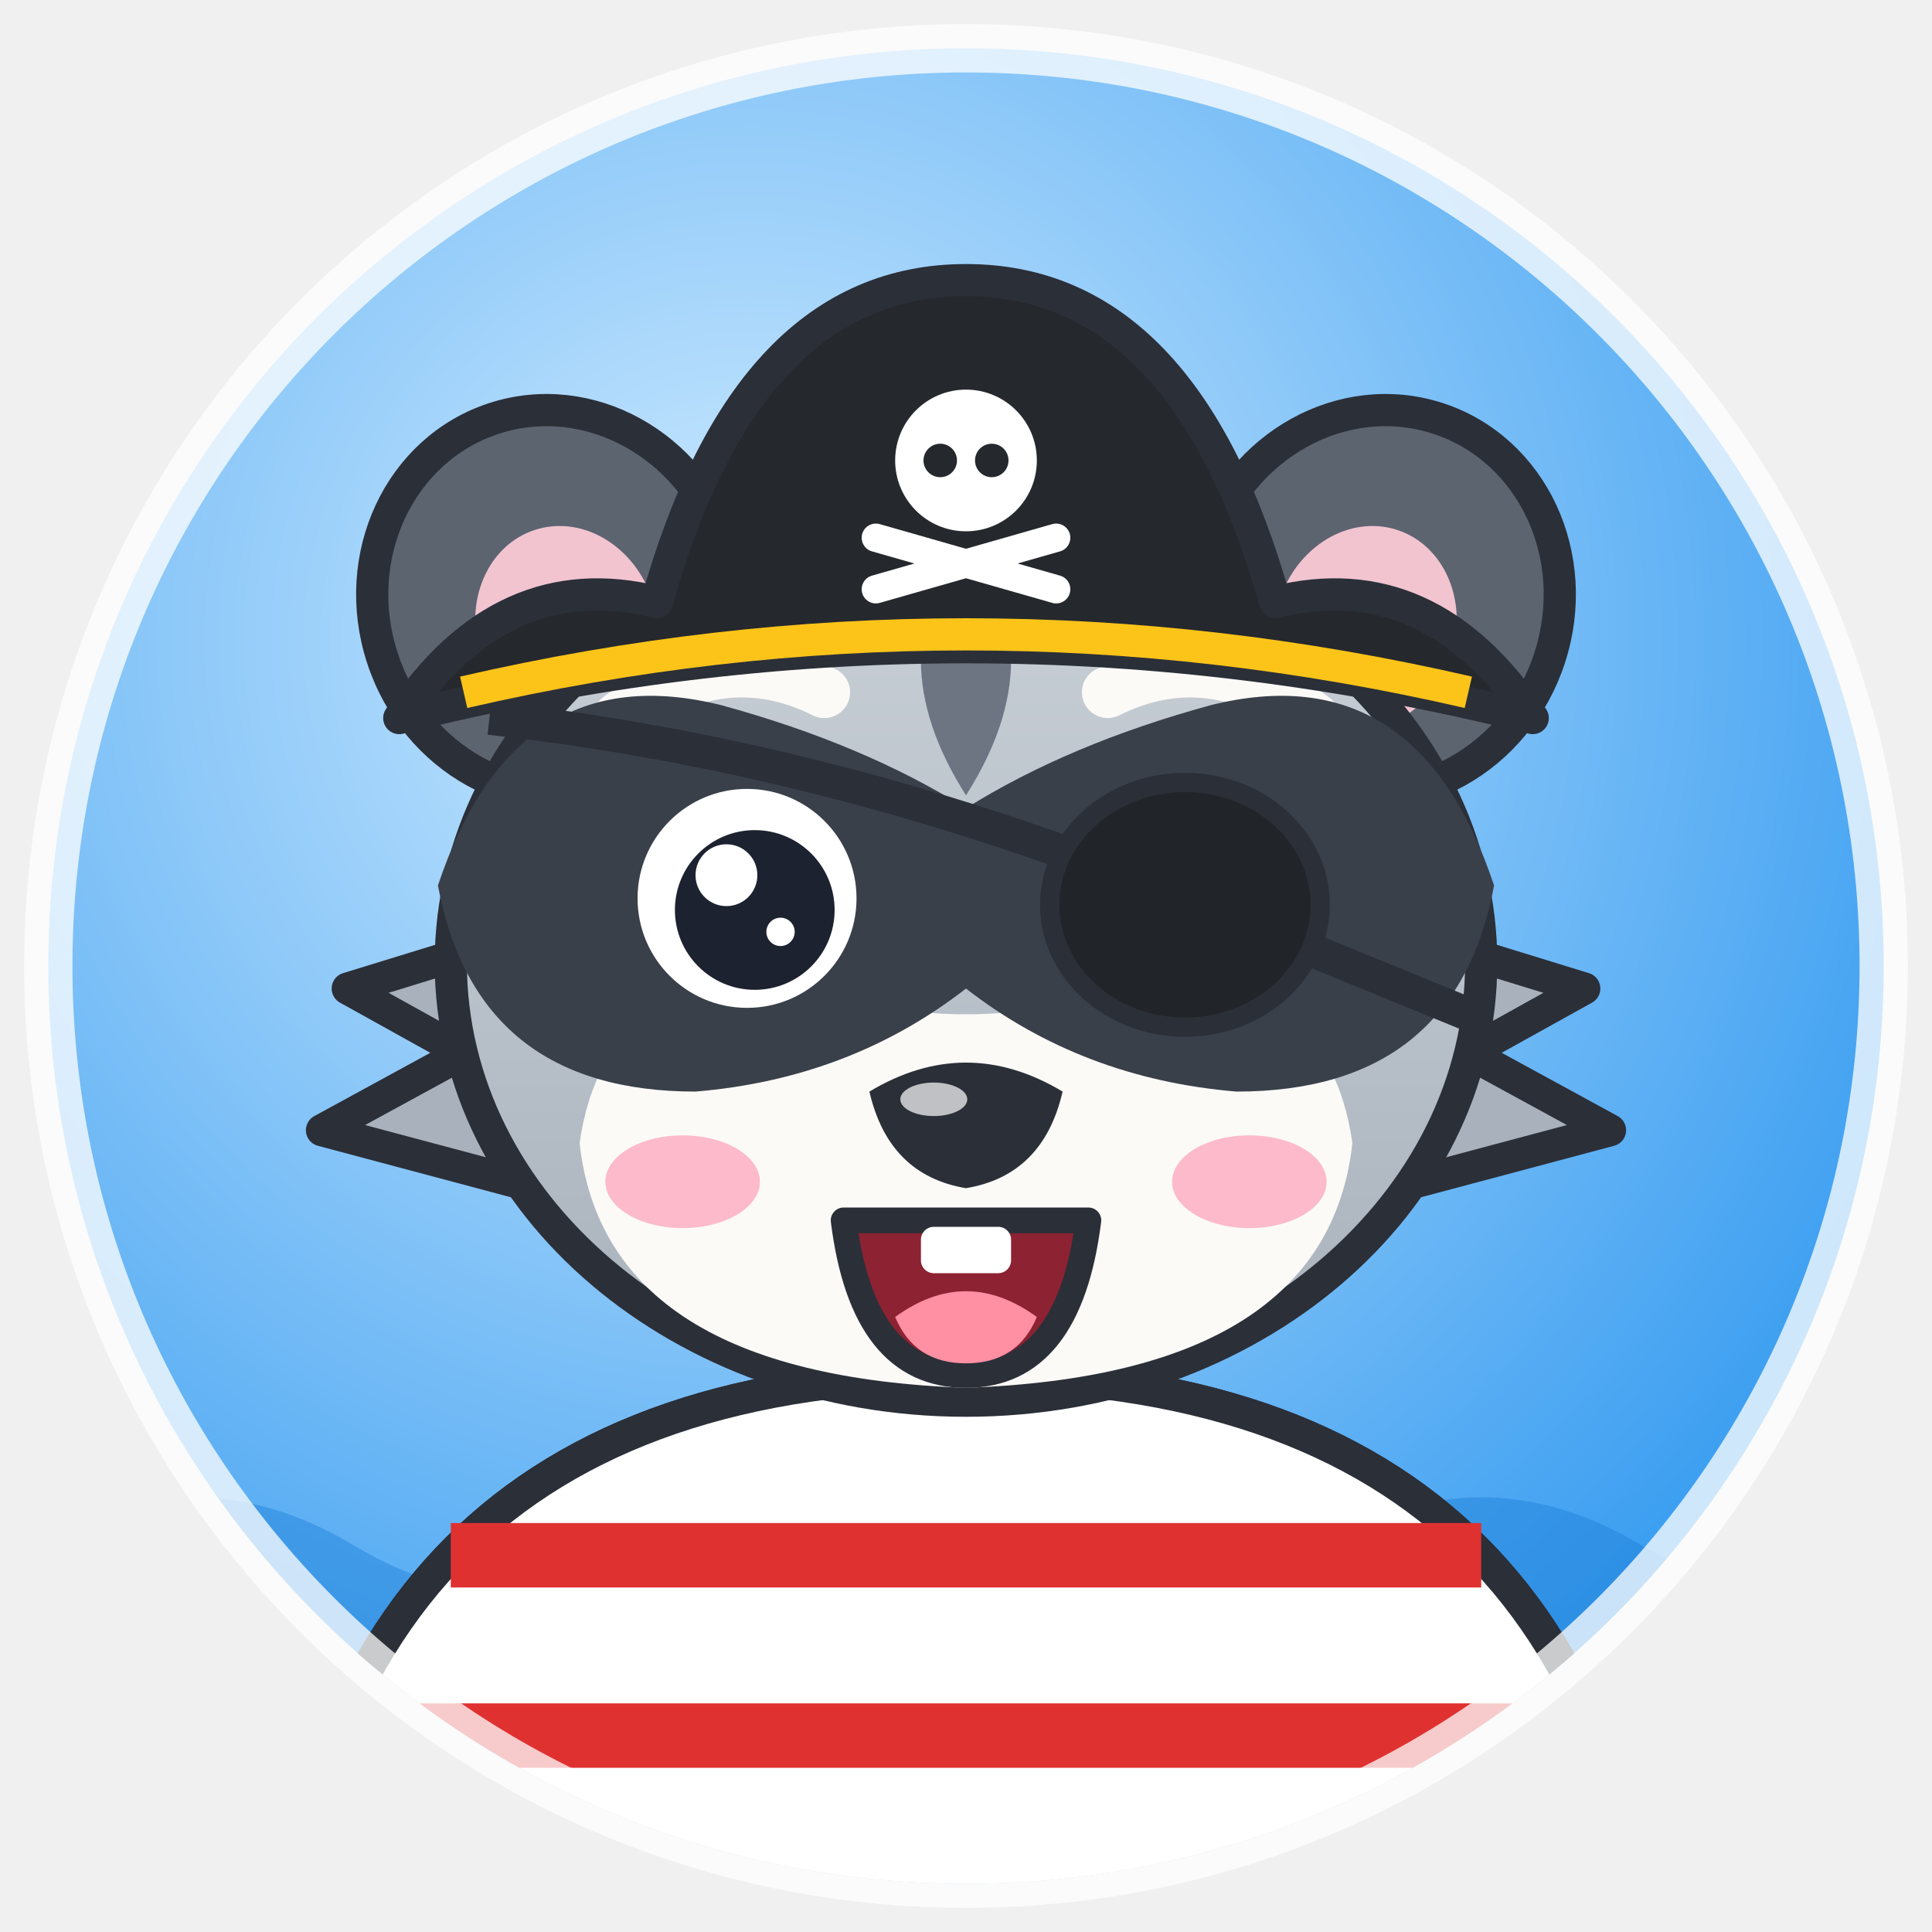
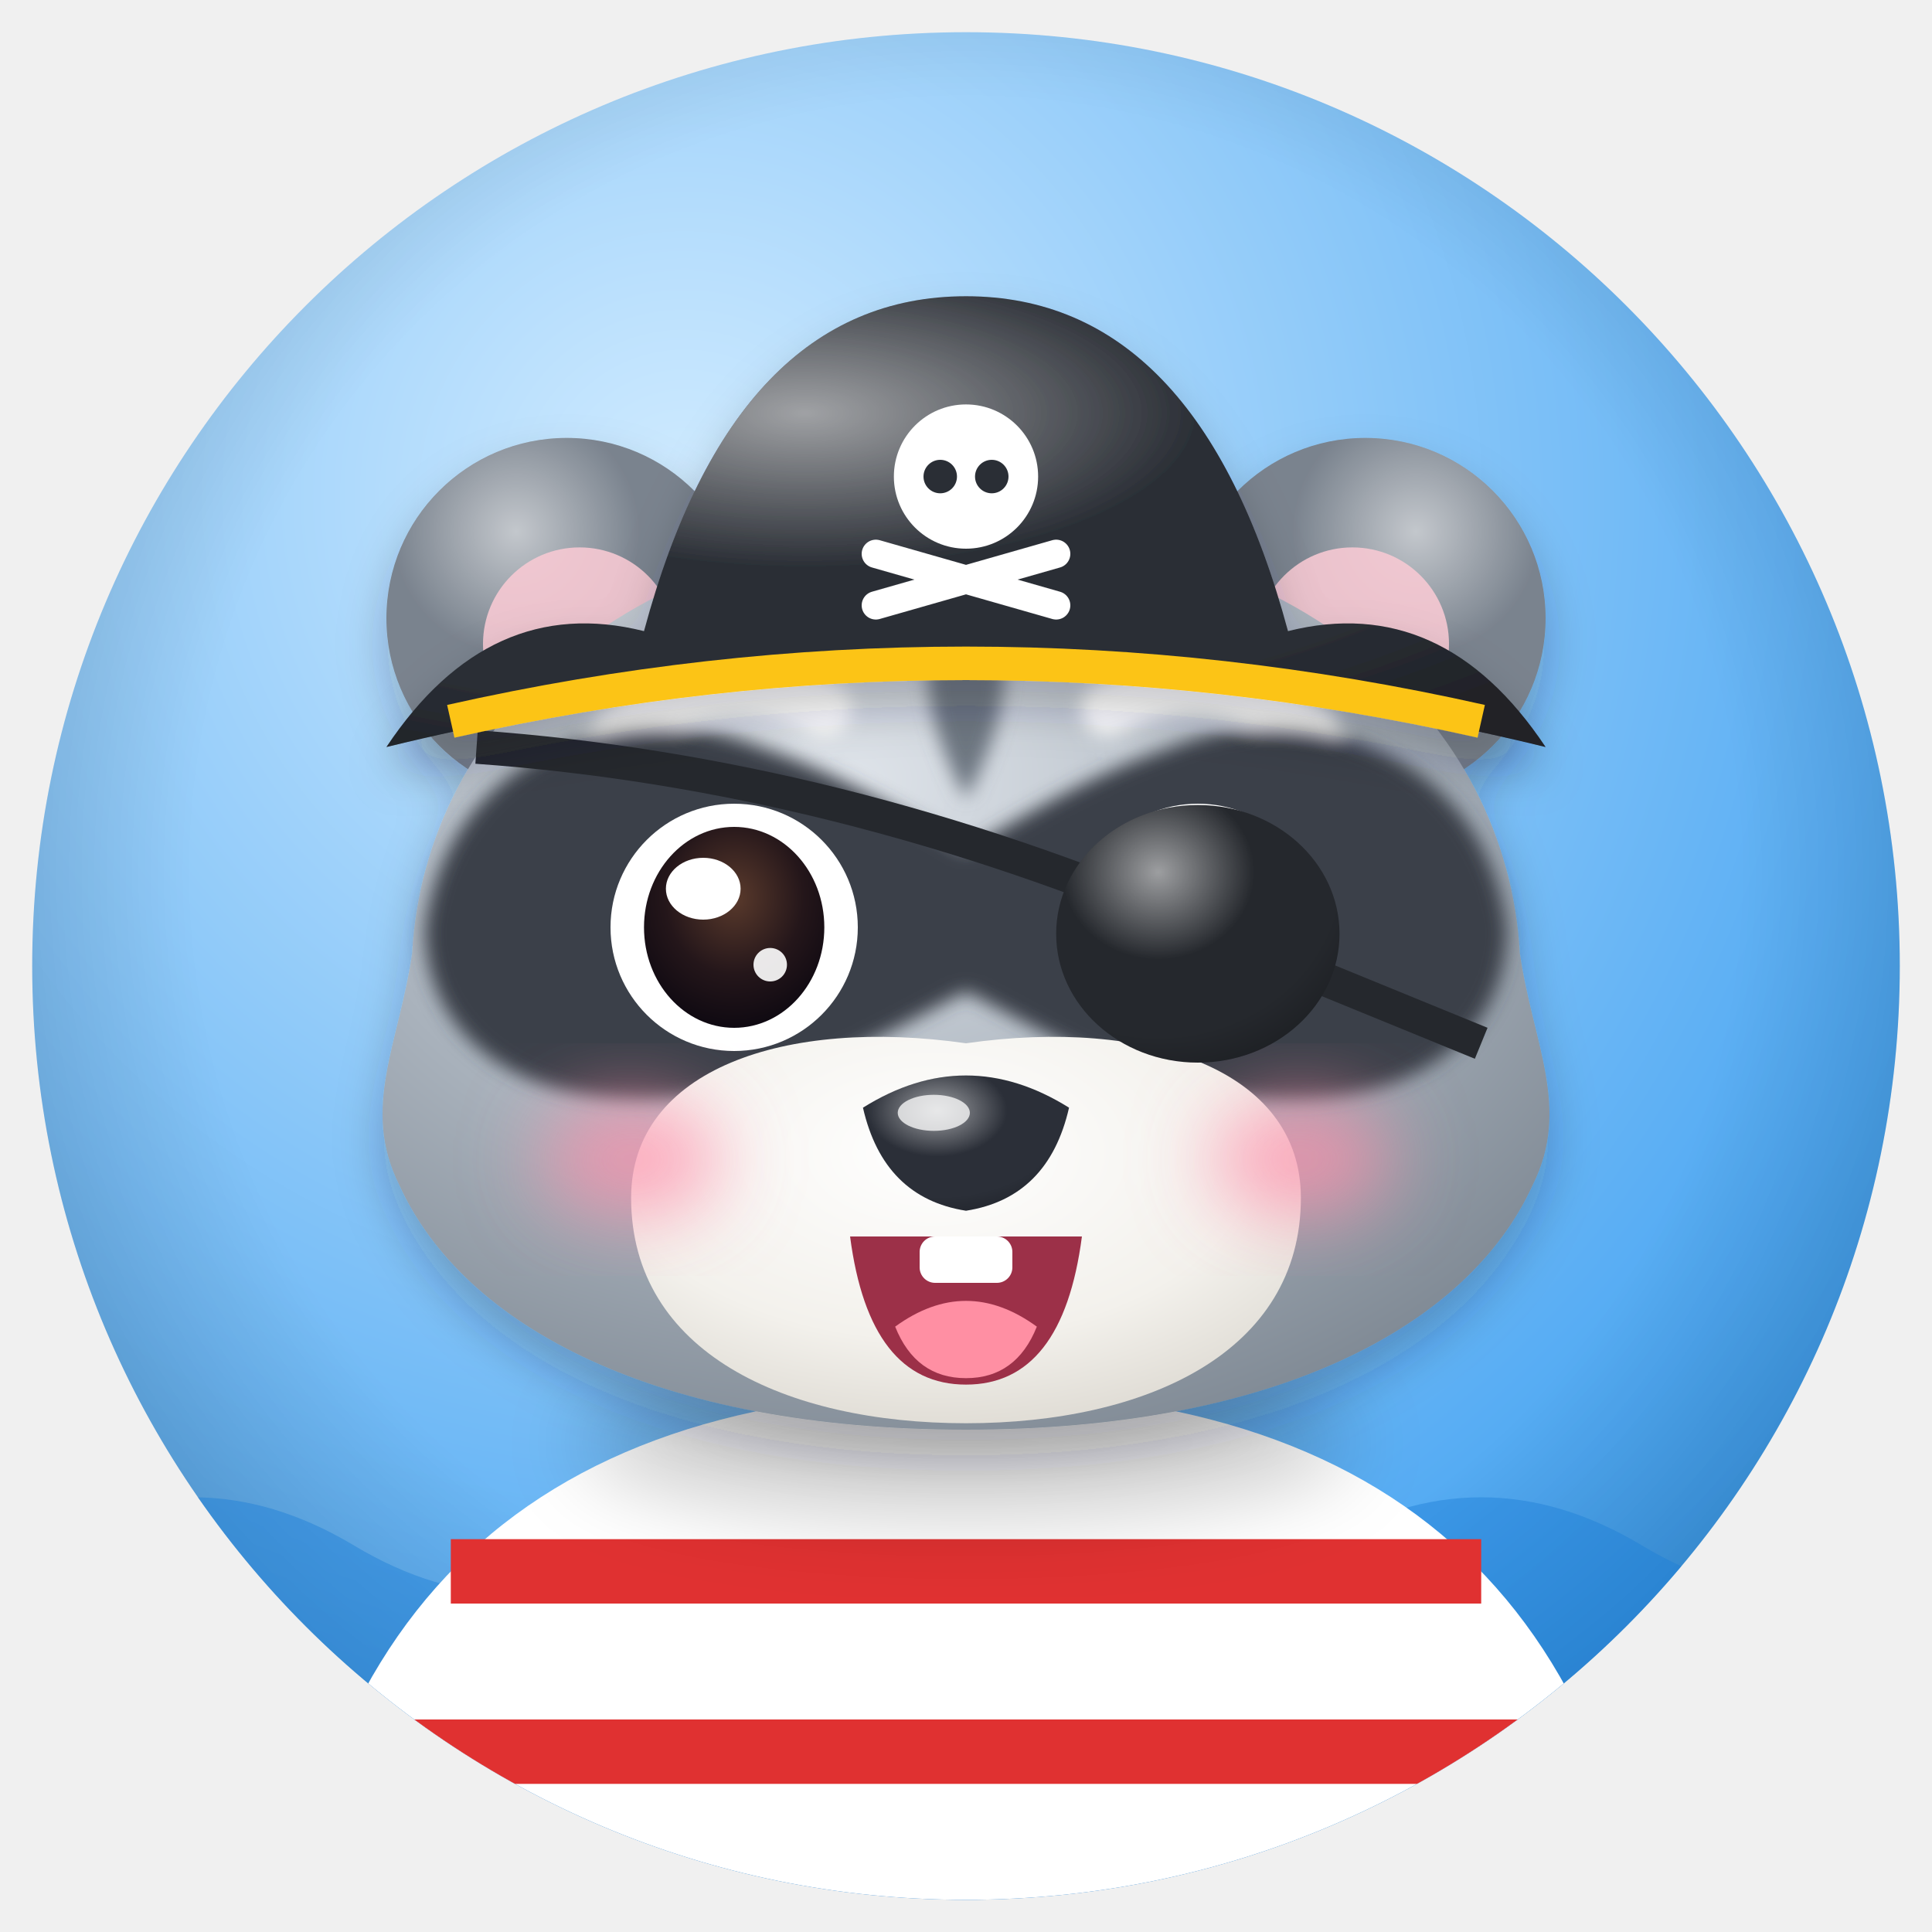
- <svg xmlns="http://www.w3.org/2000/svg" viewBox="0 0 120 120" width="512" height="512" role="img" aria-label="Pirate" class="raccoon-avatar">
+ <svg xmlns="http://www.w3.org/2000/svg" viewBox="0 0 120 120" width="512" height="512" role="img" aria-label="Pirate raccoon" class="raccoon-avatar">
  <defs>
-     <radialGradient id="rc_R_0_-bg" cx="0.38" cy="0.32" r="0.75">
+     <radialGradient id="rc_R_0_-sheen" cx="0.36" cy="0.26" r="0.85">
+       <stop offset="0" stop-color="#fff" stop-opacity="0.55" />
+       <stop offset="0.4" stop-color="#fff" stop-opacity="0" />
+       <stop offset="0.75" stop-color="#000" stop-opacity="0" />
+       <stop offset="1" stop-color="#000" stop-opacity="0.26" />
+     </radialGradient>
+     <radialGradient id="rc_R_0_-fur" cx="0.4" cy="0.28" r="0.8">
+       <stop offset="0" stop-color="#dfe4ea" />
+       <stop offset="0.55" stop-color="#aab3bd" />
+       <stop offset="1" stop-color="#7d8792" />
+     </radialGradient>
+     <radialGradient id="rc_R_0_-muzzle" cx="0.45" cy="0.3" r="0.8">
+       <stop offset="0" stop-color="#ffffff" />
+       <stop offset="0.6" stop-color="#f3f1ec" />
+       <stop offset="1" stop-color="#d9d5cd" />
+     </radialGradient>
+     <radialGradient id="rc_R_0_-eye" cx="0.5" cy="0.35" r="0.7">
+       <stop offset="0" stop-color="#5a3a2c" />
+       <stop offset="0.55" stop-color="#24161a" />
+       <stop offset="1" stop-color="#0b0710" />
+     </radialGradient>
+     <linearGradient id="rc_R_0_-gold" x1="0" y1="0" x2="0" y2="1">
+       <stop offset="0" stop-color="#fff3a3" />
+       <stop offset="0.5" stop-color="#fcc419" />
+       <stop offset="1" stop-color="#e67700" />
+     </linearGradient>
+     <filter id="rc_R_0_-soft" x="-10%" y="-10%" width="120%" height="120%">
+       <feGaussianBlur stdDeviation="0.7" />
+     </filter>
+     <filter id="rc_R_0_-blur" x="-50%" y="-50%" width="200%" height="200%">
+       <feGaussianBlur stdDeviation="3" />
+     </filter>
+     <filter id="rc_R_0_-drop" x="-20%" y="-20%" width="140%" height="150%">
+       <feDropShadow dx="0" dy="2" stdDeviation="1.8" flood-color="#1b1530" flood-opacity="0.25" />
+     </filter>
+   </defs>
+   <defs>
+     <radialGradient id="rc_R_0_-bg" cx="0.35" cy="0.25" r="0.85">
      <stop offset="0" stop-color="#d0ebff" />
      <stop offset="1" stop-color="#339af0" />
    </radialGradient>
+     <radialGradient id="rc_R_0_-vignette" cx="0.5" cy="0.45" r="0.55">
+       <stop offset="0.75" stop-color="#000" stop-opacity="0" />
+       <stop offset="1" stop-color="#000" stop-opacity="0.16" />
+     </radialGradient>
    <clipPath id="rc_R_0_-clip">
-       <circle cx="60" cy="60" r="57" />
+       <circle cx="60" cy="60" r="58" />
    </clipPath>
  </defs>
  <g clip-path="url(#rc_R_0_-clip)">
-     <circle cx="60" cy="60" r="57" fill="url(#rc_R_0_-bg)" />
+     <circle cx="60" cy="60" r="58" fill="url(#rc_R_0_-bg)" />
+     <circle cx="60" cy="60" r="58" fill="url(#rc_R_0_-vignette)" />
    <path d="M2 96 q10 -6 20 0 t20 0 t20 0 t20 0 t20 0 t20 0 v30 h-120z" fill="#1c7ed6" opacity="0.45" />
-     <g transform="translate(12 7) scale(0.8)">
-       <g stroke="#2b2f38" stroke-width="2.5" stroke-linejoin="round">
-         <path d="M6 152 q2 -54 54 -54 q52 0 54 54z" fill="#a9b2bc" />
-         <g>
-           <path d="M6 152 q2 -54 54 -54 q52 0 54 54z" fill="#fff" />
-           <path d="M20 112 h80 M11 126 h98 M7.5 140 h105" stroke="#e03131" stroke-width="5" />
+     <g transform="translate(12 8) scale(0.8)">
+       <g>
+         <path fill="#fff" d="M6 152 q2 -54 54 -54 q52 0 54 54z" />
+         <path fill="url(#rc_R_0_-sheen)" d="M6 152 q2 -54 54 -54 q52 0 54 54z" />
+         <path d="M20 112 h80 M11 126 h98 M7.5 140 h105" stroke="#e03131" stroke-width="5" />
+       </g>
+       <ellipse cx="60" cy="102" rx="30" ry="6" fill="#000" opacity="0.18" filter="url(#rc_R_0_-blur)" />
+     </g>
+   </g>
+   <g transform="translate(12 8) scale(0.8)">
+     <g>
+       <g filter="url(#rc_R_0_-drop)">
+         <circle fill="#7a838e" cx="29" cy="38" r="14" />
+         <circle fill="url(#rc_R_0_-sheen)" cx="29" cy="38" r="14" />
+         <circle cx="30" cy="40" r="7.5" fill="#f6c9d3" opacity="0.9" />
+         <g transform="translate(120 0) scale(-1 1)">
+           <circle fill="#7a838e" cx="29" cy="38" r="14" />
+           <circle fill="url(#rc_R_0_-sheen)" cx="29" cy="38" r="14" />
+           <circle cx="30" cy="40" r="7.5" fill="#f6c9d3" opacity="0.9" />
+         </g>
+         <path d="M60 31 C86 31 102 46 103 64 C104 71 107 76 104 82 C99 93 84 101 60 101 C36 101 21 93 16 82 C13 76 16 71 17 64 C18 46 34 31 60 31Z" fill="url(#rc_R_0_-fur)" />
+       </g>
+       <g filter="url(#rc_R_0_-soft)">
+         <path d="M60 32 q-6 9 0 20 q6 -11 0 -20z" fill="#6d7681" />
+         <path d="M33 47 q8 -6 16 -2 M87 47 q-8 -6 -16 -2" stroke="#fff" stroke-width="4.2" fill="none" stroke-linecap="round" />
+         <path d="M18 62 C20 48 34 44 44 48 C50 50 55 53 60 56 C65 53 70 50 76 48 C86 44 100 48 102 62 C102 72 92 77 80 75 C72 74 66 70 60 67 C54 70 48 74 40 75 C28 77 18 72 18 62Z" fill="#3a404a" />
+       </g>
+       <path d="M34 83 C34 73 46 69 60 71 C74 69 86 73 86 83 C86 95 74 100.5 60 100.5 C46 100.5 34 95 34 83Z" fill="url(#rc_R_0_-muzzle)" />
+       <g>
+         <circle cx="42" cy="62" r="9.6" fill="#fff" />
+         <ellipse cx="42" cy="62" rx="7" ry="7.8" fill="url(#rc_R_0_-eye)" />
+         <ellipse cx="39.6" cy="59" rx="2.9" ry="2.4" fill="#fff" />
+         <circle cx="44.8" cy="64.9" r="1.3" fill="#fff" opacity="0.9" />
+       </g>
+       <g>
+         <circle cx="78" cy="62" r="9.6" fill="#fff" />
+         <ellipse cx="78" cy="62" rx="7" ry="7.8" fill="url(#rc_R_0_-eye)" />
+         <ellipse cx="75.6" cy="59" rx="2.9" ry="2.4" fill="#fff" />
+         <circle cx="80.8" cy="64.9" r="1.3" fill="#fff" opacity="0.9" />
+       </g>
+       <g filter="url(#rc_R_0_-blur)" opacity="0.75">
+         <ellipse cx="34" cy="80" rx="7" ry="4.5" fill="#ff8fab" />
+         <ellipse cx="86" cy="80" rx="7" ry="4.5" fill="#ff8fab" />
+       </g>
+       <path fill="#2b2f38" d="M52 76 q8 -5 16 0 q-1.6 7 -8 8 q-6.4 -1 -8 -8z" />
+       <path fill="url(#rc_R_0_-sheen)" d="M52 76 q8 -5 16 0 q-1.6 7 -8 8 q-6.4 -1 -8 -8z" />
+       <ellipse cx="57.5" cy="76.4" rx="2.8" ry="1.4" fill="#fff" opacity="0.75" />
+       <g>
+         <path d="M51 86 h18 q-1.5 11.5 -9 11.5 q-7.5 0 -9 -11.5z" fill="#9c3048" />
+         <path d="M54.5 93 q5.5 -4 11 0 q-1.6 4 -5.5 4 q-3.9 0 -5.5 -4z" fill="#ff8fa3" />
+         <rect x="56.4" y="86" width="7.2" height="3.6" rx="1.2" fill="#fff" />
+       </g>
+       <g>
+         <path d="M22 48 Q50 50 78 62 L100 71" stroke="#25282d" stroke-width="2.6" fill="none" />
+         <ellipse fill="#25282d" cx="78" cy="62.5" rx="11" ry="10" />
+         <ellipse fill="url(#rc_R_0_-sheen)" cx="78" cy="62.5" rx="11" ry="10" />
+         <g filter="url(#rc_R_0_-drop)">
+           <path fill="#2b2f36" d="M15 48 q8 -12 20 -9 q7 -26 25 -26 q18 0 25 26 q12 -3 20 9 q-45 -11 -90 0z" />
+           <path fill="url(#rc_R_0_-sheen)" d="M15 48 q8 -12 20 -9 q7 -26 25 -26 q18 0 25 26 q12 -3 20 9 q-45 -11 -90 0z" />
+           <path d="M20 46 q40 -9 80 0" stroke="#fcc419" stroke-width="2.6" fill="none" />
+           <path d="M53 37 l14 -4 M53 33 l14 4" stroke="#fff" stroke-width="2.2" stroke-linecap="round" />
+           <circle cx="60" cy="27" r="5.6" fill="#fff" />
+           <circle cx="58" cy="27" r="1.3" fill="#2b2f36" />
+           <circle cx="62" cy="27" r="1.3" fill="#2b2f36" />
        </g>
      </g>
    </g>
  </g>
-   <circle cx="60" cy="60" r="57" fill="none" stroke="#fff" stroke-opacity="0.75" stroke-width="3" />
-   <g transform="translate(12 7) scale(0.8)">
-     <g>
-       <defs>
-         <linearGradient id="rc_R_9_-fur" x1="0" y1="0" x2="0" y2="1">
-           <stop offset="0" stop-color="#c9d0d7" />
-           <stop offset="1" stop-color="#a9b2bc" />
-         </linearGradient>
-         <linearGradient id="rc_R_9_-gold" x1="0" y1="0" x2="0" y2="1">
-           <stop offset="0" stop-color="#ffe066" />
-           <stop offset="1" stop-color="#f59f00" />
-         </linearGradient>
-       </defs>
-       <g stroke="#2b2f38" stroke-width="2.5">
-         <ellipse cx="28" cy="38" rx="14" ry="15" fill="#5c6470" transform="rotate(-18 28 38)" />
-         <ellipse cx="92" cy="38" rx="14" ry="15" fill="#5c6470" transform="rotate(18 92 38)" />
-       </g>
-       <ellipse cx="29" cy="40" rx="7" ry="8" fill="#f1c4cf" transform="rotate(-18 29 40)" />
-       <ellipse cx="91" cy="40" rx="7" ry="8" fill="#f1c4cf" transform="rotate(18 91 40)" />
-       <path d="M25 64 l-13 4 l9 5 l-11 6 l15 4z M95 64 l13 4 l-9 5 l11 6 l-15 4z" fill="#a9b2bc" stroke="#2b2f38" stroke-width="2.5" stroke-linejoin="round" />
-       <ellipse cx="60" cy="66" rx="40" ry="34" fill="url(#rc_R_9_-fur)" stroke="#2b2f38" stroke-width="2.5" />
-       <path d="M60 33 q-7 9 0 20 q7 -11 0 -20z" fill="#6c7581" />
-       <path d="M30 80 q2 -14 18 -12 q12 4 24 0 q16 -2 18 12 q-2 18 -30 19 q-28 -1 -30 -19z" fill="#fbfaf7" />
-       <path d="M33 47 q8 -6 16 -2 M87 47 q-8 -6 -16 -2" stroke="#fbfaf7" stroke-width="4" fill="none" stroke-linecap="round" />
-       <path d="M19 60 q6 -18 22 -14 q11 3 19 8 q8 -5 19 -8 q16 -4 22 14 q-3 16 -20 16 q-12 -1 -21 -8 q-9 7 -21 8 q-17 0 -20 -16z" fill="#3a404a" />
-       <g>
-         <circle cx="43" cy="61" r="8.5" fill="#fff" />
-         <circle cx="43.6" cy="61.9" r="6.2" fill="#1d2230" />
-         <circle cx="41.4" cy="59.2" r="2.4" fill="#fff" />
-         <circle cx="45.6" cy="63.6" r="1.1" fill="#fff" />
-       </g>
-       <g>
-         <circle cx="77" cy="61" r="8.5" fill="#fff" />
-         <circle cx="77.6" cy="61.9" r="6.2" fill="#1d2230" />
-         <circle cx="75.4" cy="59.2" r="2.4" fill="#fff" />
-         <circle cx="79.6" cy="63.6" r="1.1" fill="#fff" />
-       </g>
-       <ellipse cx="38" cy="83" rx="6" ry="3.6" fill="#ff8fab" opacity="0.6" />
-       <ellipse cx="82" cy="83" rx="6" ry="3.6" fill="#ff8fab" opacity="0.6" />
-       <path d="M52.5 76 q7.5 -4.5 15 0 q-1.5 6.5 -7.5 7.5 q-6 -1 -7.5 -7.5z" fill="#2b2f38" />
-       <ellipse cx="57.5" cy="76.6" rx="2.6" ry="1.3" fill="#fff" opacity="0.7" />
-       <g>
-         <path d="M50.5 86 h19 q-1.5 12 -9.5 12 q-8 0 -9.5 -12z" fill="#8c2232" stroke="#2b2f38" stroke-width="2" stroke-linejoin="round" />
-         <path d="M54.5 93.5 q5.5 -4 11 0 q-1.5 3.6 -5.5 3.6 q-4 0 -5.5 -3.6z" fill="#ff8fa3" />
-         <rect x="56.5" y="86.5" width="7" height="3.6" rx="1" fill="#fff" />
-       </g>
-       <g>
-         <path d="M23 47 Q50 50 77 61 L99 70" stroke="#2b2f38" stroke-width="2.6" fill="none" />
-         <ellipse cx="77" cy="61.5" rx="10.5" ry="9.5" fill="#212529" stroke="#2b2f38" stroke-width="1.5" />
-         <g stroke="#2b2f38" stroke-width="2.5" stroke-linejoin="round">
-           <path d="M16 47 q8 -12 20 -9 q7 -25 24 -25 q17 0 24 25 q12 -3 20 9 q-44 -11 -88 0z" fill="#25282d" />
-         </g>
-         <path d="M21 45 q39 -9 78 0" stroke="#fcc419" stroke-width="2.5" fill="none" />
-         <path d="M53 37 l14 -4 M53 33 l14 4" stroke="#fff" stroke-width="2.2" stroke-linecap="round" />
-         <circle cx="60" cy="27" r="5.5" fill="#fff" />
-         <circle cx="58" cy="27" r="1.3" fill="#25282d" />
-         <circle cx="62" cy="27" r="1.3" fill="#25282d" />
-       </g>
-     </g>
-   </g>
</svg>
